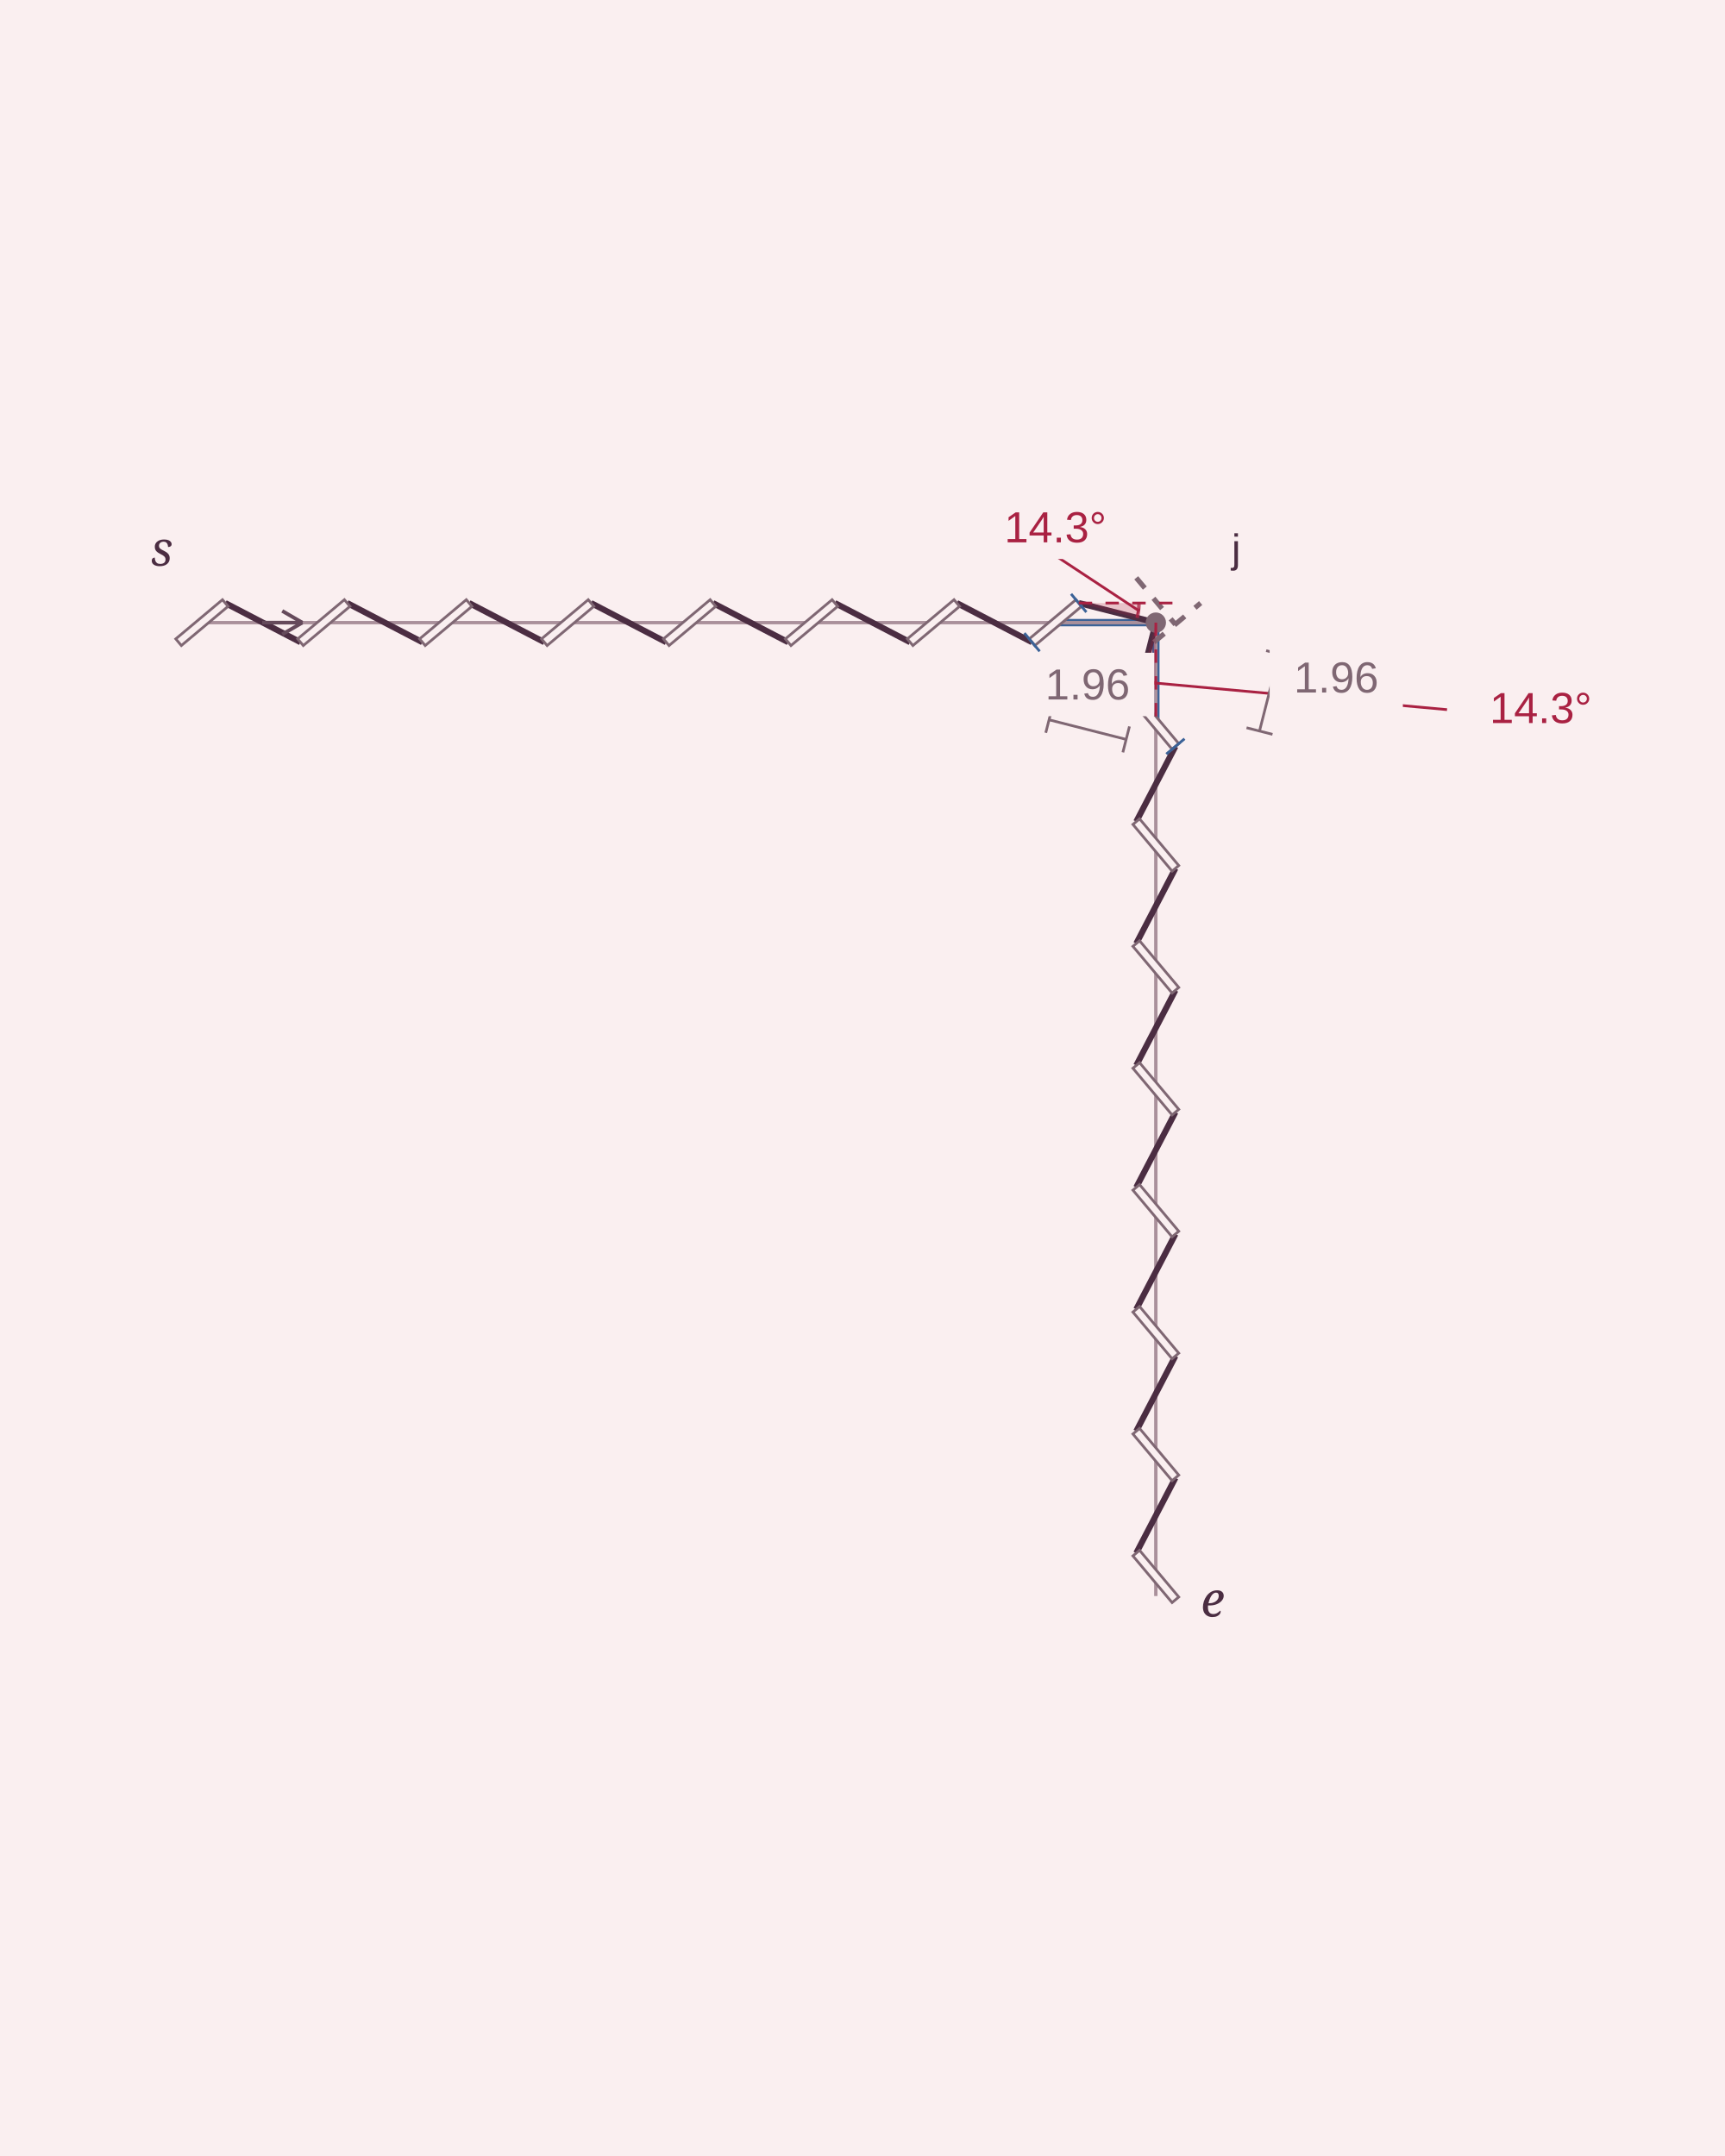
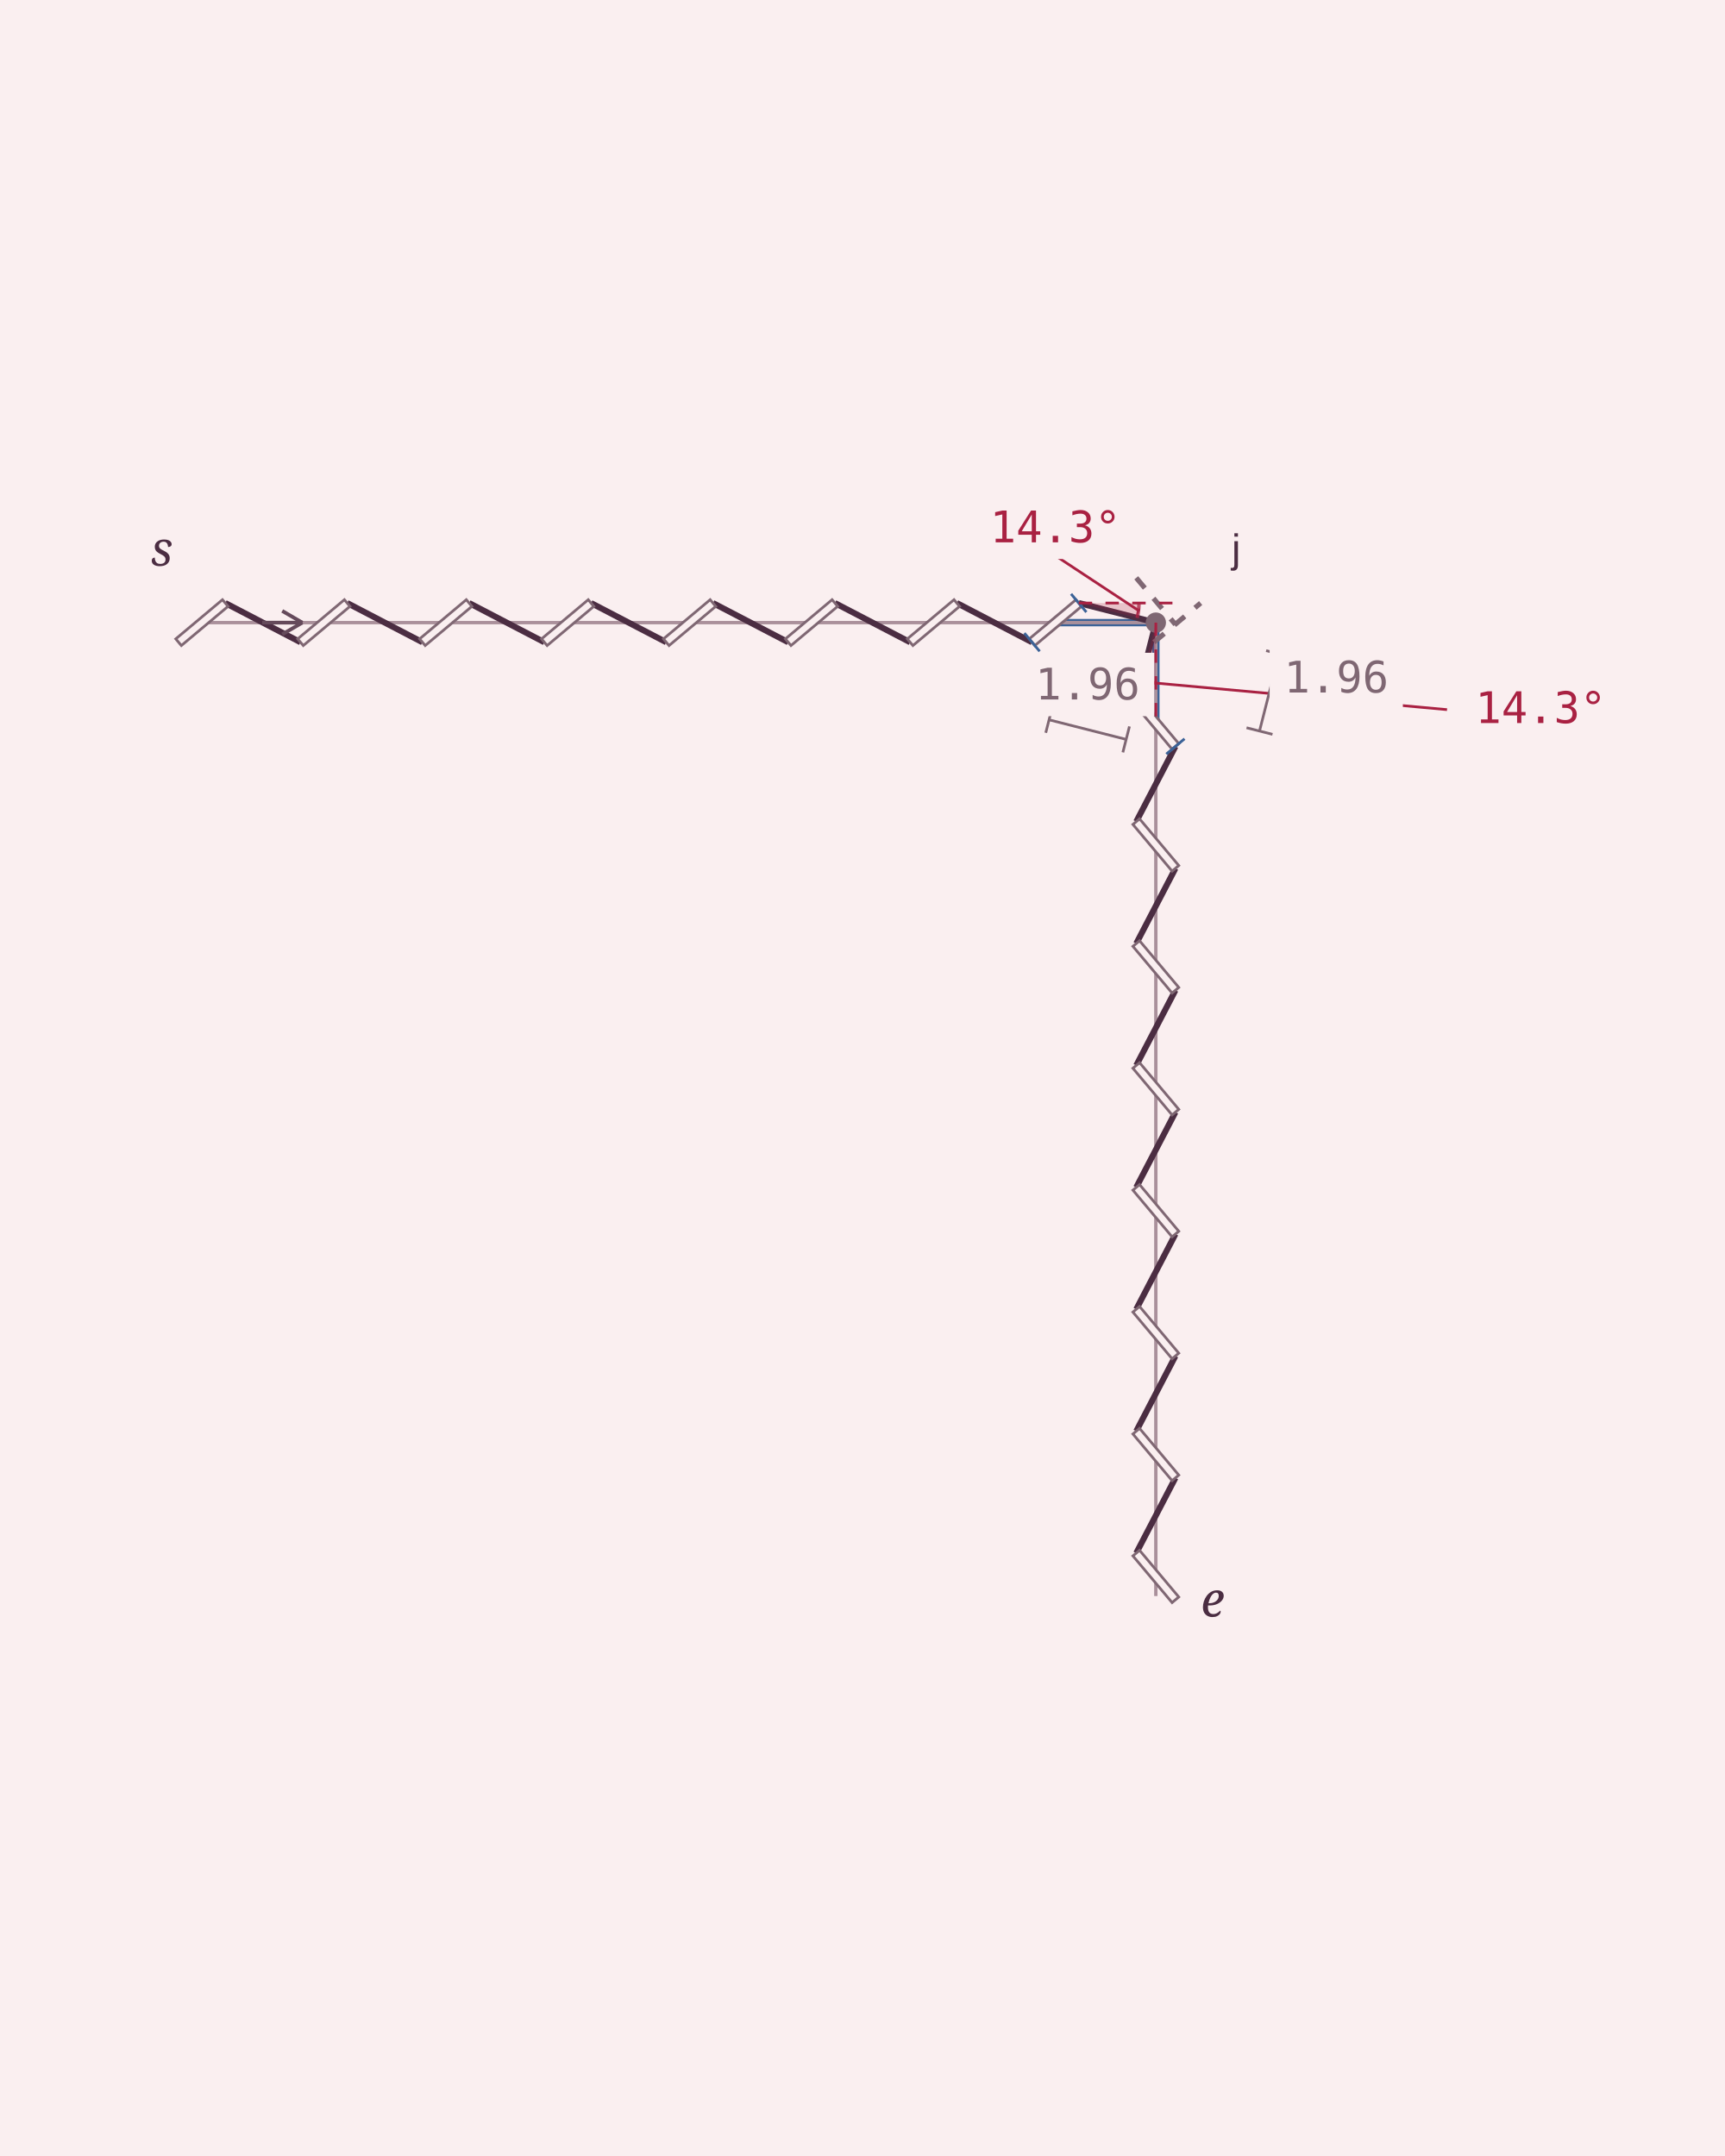
<svg xmlns="http://www.w3.org/2000/svg" width="600" height="750" viewBox="0 0 600 750" role="img" aria-labelledby="title description">
  <rect width="100%" height="100%" fill="#FAEFF0" />
  <g transform="translate(-75.29883 170.0235) scale(1.164214)">
    <line class="adjusted-gap" x1="410" y1="70.012" x2="410" y2="40" stroke="#3B6297" stroke-width="2.2" />
    <line class="adjusted-gap" x1="379.988" y1="40" x2="410" y2="40" stroke="#3B6297" stroke-width="2.2" />
    <line class="guide" x1="125" y1="40" x2="410" y2="40" stroke="#AA909B" stroke-width="1" />
    <line class="guide" x1="410" y1="40" x2="410" y2="330.854" stroke="#AA909B" stroke-width="1" />
    <line class="thread" x1="131.976" y1="34.146" x2="154.451" y2="45.854" stroke="#4B2D42" stroke-width="1.8" />
    <line class="thread" x1="168.403" y1="34.146" x2="190.878" y2="45.854" stroke="#4B2D42" stroke-width="1.8" />
    <line class="thread" x1="204.83" y1="34.146" x2="227.304" y2="45.854" stroke="#4B2D42" stroke-width="1.8" />
    <line class="thread" x1="241.257" y1="34.146" x2="263.731" y2="45.854" stroke="#4B2D42" stroke-width="1.8" />
    <line class="thread" x1="277.684" y1="34.146" x2="300.158" y2="45.854" stroke="#4B2D42" stroke-width="1.8" />
    <line class="thread" x1="314.11" y1="34.146" x2="336.585" y2="45.854" stroke="#4B2D42" stroke-width="1.8" />
    <line class="thread" x1="350.537" y1="34.146" x2="373.012" y2="45.854" stroke="#4B2D42" stroke-width="1.8" />
    <line class="thread" x1="386.964" y1="34.146" x2="410" y2="40" stroke="#4B2D42" stroke-width="1.8" />
    <line class="thread" x1="410" y1="40" x2="404.146" y2="63.036" stroke="#4B2D42" stroke-width="1.8" />
    <line class="thread" x1="415.854" y1="76.988" x2="404.146" y2="99.463" stroke="#4B2D42" stroke-width="1.8" />
    <line class="thread" x1="415.854" y1="113.415" x2="404.146" y2="135.89" stroke="#4B2D42" stroke-width="1.8" />
    <line class="thread" x1="415.854" y1="149.842" x2="404.146" y2="172.316" stroke="#4B2D42" stroke-width="1.8" />
    <line class="thread" x1="415.854" y1="186.269" x2="404.146" y2="208.743" stroke="#4B2D42" stroke-width="1.8" />
    <line class="thread" x1="415.854" y1="222.696" x2="404.146" y2="245.17" stroke="#4B2D42" stroke-width="1.8" />
    <line class="thread" x1="415.854" y1="259.122" x2="404.146" y2="281.597" stroke="#4B2D42" stroke-width="1.8" />
    <line class="thread" x1="415.854" y1="295.549" x2="404.146" y2="318.024" stroke="#4B2D42" stroke-width="1.8" />
    <line class="slit" x1="118.024" y1="45.854" x2="131.976" y2="34.146" stroke="#FAEFF0" stroke-width="2.6" />
    <polygon class="slit-outline" points="118.859,46.85 132.812,35.142 131.141,33.15 117.188,44.858" fill="#FAEFF0" stroke="#7F6773" stroke-width="0.8" />
    <line class="slit" x1="154.451" y1="45.854" x2="168.403" y2="34.146" stroke="#FAEFF0" stroke-width="2.6" />
    <polygon class="slit-outline" points="155.286,46.85 169.239,35.142 167.567,33.15 153.615,44.858" fill="#FAEFF0" stroke="#7F6773" stroke-width="0.8" />
    <line class="slit" x1="190.878" y1="45.854" x2="204.83" y2="34.146" stroke="#FAEFF0" stroke-width="2.6" />
    <polygon class="slit-outline" points="191.713,46.85 205.666,35.142 203.994,33.15 190.042,44.858" fill="#FAEFF0" stroke="#7F6773" stroke-width="0.8" />
    <line class="slit" x1="227.304" y1="45.854" x2="241.257" y2="34.146" stroke="#FAEFF0" stroke-width="2.6" />
    <polygon class="slit-outline" points="228.14,46.85 242.092,35.142 240.421,33.15 226.469,44.858" fill="#FAEFF0" stroke="#7F6773" stroke-width="0.8" />
    <line class="slit" x1="263.731" y1="45.854" x2="277.684" y2="34.146" stroke="#FAEFF0" stroke-width="2.6" />
    <polygon class="slit-outline" points="264.567,46.85 278.519,35.142 276.848,33.15 262.896,44.858" fill="#FAEFF0" stroke="#7F6773" stroke-width="0.8" />
    <line class="slit" x1="300.158" y1="45.854" x2="314.11" y2="34.146" stroke="#FAEFF0" stroke-width="2.6" />
    <polygon class="slit-outline" points="300.994,46.85 314.946,35.142 313.275,33.15 299.323,44.858" fill="#FAEFF0" stroke="#7F6773" stroke-width="0.8" />
    <line class="slit" x1="336.585" y1="45.854" x2="350.537" y2="34.146" stroke="#FAEFF0" stroke-width="2.6" />
    <polygon class="slit-outline" points="337.421,46.85 351.373,35.142 349.702,33.15 335.749,44.858" fill="#FAEFF0" stroke="#7F6773" stroke-width="0.8" />
    <line class="slit" x1="373.012" y1="45.854" x2="386.964" y2="34.146" stroke="#FAEFF0" stroke-width="2.6" />
    <polygon class="slit-outline" points="373.848,46.85 387.8,35.142 386.129,33.15 372.176,44.858" fill="#FAEFF0" stroke="#7F6773" stroke-width="0.8" />
    <line class="adjustment-mark" x1="375.295" y1="48.574" x2="370.729" y2="43.133" stroke="#3B6297" stroke-width="0.8" />
    <line class="adjustment-mark" x1="389.247" y1="36.867" x2="384.681" y2="31.426" stroke="#3B6297" stroke-width="0.8" />
    <line class="virtual" x1="409.439" y1="45.854" x2="423.391" y2="34.146" stroke="#7F6773" stroke-width="1.5" stroke-dasharray="4 4" />
    <line class="slit" x1="404.146" y1="318.024" x2="415.854" y2="331.976" stroke="#FAEFF0" stroke-width="2.6" />
    <polygon class="slit-outline" points="403.15,318.859 414.858,332.812 416.85,331.141 405.142,317.188" fill="#FAEFF0" stroke="#7F6773" stroke-width="0.8" />
    <line class="slit" x1="404.146" y1="281.597" x2="415.854" y2="295.549" stroke="#FAEFF0" stroke-width="2.6" />
    <polygon class="slit-outline" points="403.15,282.433 414.858,296.385 416.85,294.714 405.142,280.761" fill="#FAEFF0" stroke="#7F6773" stroke-width="0.8" />
    <line class="slit" x1="404.146" y1="245.17" x2="415.854" y2="259.122" stroke="#FAEFF0" stroke-width="2.6" />
    <polygon class="slit-outline" points="403.15,246.006 414.858,259.958 416.85,258.287 405.142,244.334" fill="#FAEFF0" stroke="#7F6773" stroke-width="0.8" />
    <line class="slit" x1="404.146" y1="208.743" x2="415.854" y2="222.696" stroke="#FAEFF0" stroke-width="2.6" />
    <polygon class="slit-outline" points="403.15,209.579 414.858,223.531 416.85,221.86 405.142,207.908" fill="#FAEFF0" stroke="#7F6773" stroke-width="0.8" />
    <line class="slit" x1="404.146" y1="172.316" x2="415.854" y2="186.269" stroke="#FAEFF0" stroke-width="2.6" />
    <polygon class="slit-outline" points="403.15,173.152 414.858,187.104 416.85,185.433 405.142,171.481" fill="#FAEFF0" stroke="#7F6773" stroke-width="0.8" />
    <line class="slit" x1="404.146" y1="135.89" x2="415.854" y2="149.842" stroke="#FAEFF0" stroke-width="2.6" />
    <polygon class="slit-outline" points="403.15,136.725 414.858,150.677 416.85,149.006 405.142,135.054" fill="#FAEFF0" stroke="#7F6773" stroke-width="0.8" />
    <line class="slit" x1="404.146" y1="99.463" x2="415.854" y2="113.415" stroke="#FAEFF0" stroke-width="2.6" />
    <polygon class="slit-outline" points="403.15,100.298 414.858,114.251 416.85,112.579 405.142,98.627" fill="#FAEFF0" stroke="#7F6773" stroke-width="0.8" />
    <line class="slit" x1="404.146" y1="63.036" x2="415.854" y2="76.988" stroke="#FAEFF0" stroke-width="2.6" />
    <polygon class="slit-outline" points="403.15,63.871 414.858,77.824 416.85,76.152 405.142,62.2" fill="#FAEFF0" stroke="#7F6773" stroke-width="0.8" />
    <line class="adjustment-mark" x1="401.426" y1="65.319" x2="406.867" y2="60.753" stroke="#3B6297" stroke-width="0.8" />
    <line class="adjustment-mark" x1="413.133" y1="79.271" x2="418.574" y2="74.705" stroke="#3B6297" stroke-width="0.8" />
    <line class="virtual" x1="404.146" y1="26.609" x2="415.854" y2="40.561" stroke="#7F6773" stroke-width="1.5" stroke-dasharray="4 4" />
    <circle class="hole" cx="410" cy="40" r="3.036" fill="#7F6773" />
    <rect class="label-background" x="105.32" y="7.752" width="15.36" height="20.56" fill="#FAEFF0" />
    <text class="notation-start" x="113" y="23" text-anchor="middle" font-family="Cambria" font-size="14.4" font-style="italic" fill="#4B2D42">s</text>
    <line class="direction" x1="143" y1="40" x2="155" y2="40" stroke="#654A5B" stroke-width="1.1" />
    <line class="direction" x1="155" y1="40" x2="149" y2="36.5" stroke="#654A5B" stroke-width="1.1" />
    <line class="direction" x1="155" y1="40" x2="149" y2="43.5" stroke="#654A5B" stroke-width="1.1" />
    <rect class="label-background" x="419.32" y="321.752" width="15.36" height="20.56" fill="#FAEFF0" />
    <text class="notation-end" x="427" y="337" text-anchor="middle" font-family="Cambria" font-size="14.4" font-style="italic" fill="#4B2D42">e</text>
    <rect class="label-background" x="427.1" y="8.96" width="13.8" height="17.8" fill="#FAEFF0" />
    <text class="notation-junction" x="434" y="22" text-anchor="middle" font-family="Arial" font-size="12" fill="#4B2D42">j</text>
    <polygon class="angle-wedge" points="386.964,34.146 404.964,34.146 404.962,34.426 404.955,34.706 404.945,34.986 404.929,35.265 404.91,35.545 404.886,35.824 404.858,36.102 404.825,36.38 404.788,36.658 404.747,36.935 404.701,37.211 404.652,37.486 404.598,37.761 404.539,38.035 404.477,38.308 404.41,38.579" fill="#A92142" fill-opacity="0.22" />
    <line class="angle-reference" x1="386.964" y1="34.146" x2="414.964" y2="34.146" stroke="#A92142" stroke-width="0.8" stroke-dasharray="4 4" />
    <line class="thread-angle" x1="404.964" y1="34.146" x2="404.962" y2="34.426" stroke="#A92142" stroke-width="1" />
    <line class="thread-angle" x1="404.962" y1="34.426" x2="404.955" y2="34.706" stroke="#A92142" stroke-width="1" />
    <line class="thread-angle" x1="404.955" y1="34.706" x2="404.945" y2="34.986" stroke="#A92142" stroke-width="1" />
    <line class="thread-angle" x1="404.945" y1="34.986" x2="404.929" y2="35.265" stroke="#A92142" stroke-width="1" />
    <line class="thread-angle" x1="404.929" y1="35.265" x2="404.91" y2="35.545" stroke="#A92142" stroke-width="1" />
    <line class="thread-angle" x1="404.91" y1="35.545" x2="404.886" y2="35.824" stroke="#A92142" stroke-width="1" />
    <line class="thread-angle" x1="404.886" y1="35.824" x2="404.858" y2="36.102" stroke="#A92142" stroke-width="1" />
    <line class="thread-angle" x1="404.858" y1="36.102" x2="404.825" y2="36.38" stroke="#A92142" stroke-width="1" />
    <line class="thread-angle" x1="404.825" y1="36.38" x2="404.788" y2="36.658" stroke="#A92142" stroke-width="1" />
    <line class="thread-angle" x1="404.788" y1="36.658" x2="404.747" y2="36.935" stroke="#A92142" stroke-width="1" />
    <line class="thread-angle" x1="404.747" y1="36.935" x2="404.701" y2="37.211" stroke="#A92142" stroke-width="1" />
    <line class="thread-angle" x1="404.701" y1="37.211" x2="404.652" y2="37.486" stroke="#A92142" stroke-width="1" />
    <line class="thread-angle" x1="404.652" y1="37.486" x2="404.598" y2="37.761" stroke="#A92142" stroke-width="1" />
    <line class="thread-angle" x1="404.598" y1="37.761" x2="404.539" y2="38.035" stroke="#A92142" stroke-width="1" />
    <line class="thread-angle" x1="404.539" y1="38.035" x2="404.477" y2="38.308" stroke="#A92142" stroke-width="1" />
    <line class="thread-angle" x1="404.477" y1="38.308" x2="404.41" y2="38.579" stroke="#A92142" stroke-width="1" />
    <line class="angle-leader" x1="380" y1="20" x2="404.825" y2="36.38" stroke="#A92142" stroke-width="0.8" />
    <rect class="label-background" x="355.875" y="2.04" width="48.25" height="18.95" fill="#FAEFF0" />
-     <text class="thread-angle-value" x="380" y="16" text-anchor="middle" font-family="Arial" font-size="13" fill="#A92142">14.3°</text>
+     <text class="thread-angle-value" x="380" y="16" text-anchor="middle" font-family="Consolas" font-size="13" fill="#A92142">14.3°</text>
    <polygon class="angle-wedge" points="410,40 410,58 409.72,57.998 409.44,57.991 409.16,57.98 408.881,57.965 408.602,57.946 408.323,57.922 408.044,57.893 407.766,57.861 407.489,57.824 407.212,57.783 406.936,57.737 406.66,57.687 406.385,57.633 406.112,57.575 405.839,57.512 405.567,57.446" fill="#A92142" fill-opacity="0.22" />
    <line class="angle-reference" x1="410" y1="40" x2="410" y2="68" stroke="#A92142" stroke-width="0.8" stroke-dasharray="4 4" />
    <line class="thread-angle" x1="410" y1="58" x2="409.72" y2="57.998" stroke="#A92142" stroke-width="1" />
    <line class="thread-angle" x1="409.72" y1="57.998" x2="409.44" y2="57.991" stroke="#A92142" stroke-width="1" />
    <line class="thread-angle" x1="409.44" y1="57.991" x2="409.16" y2="57.98" stroke="#A92142" stroke-width="1" />
    <line class="thread-angle" x1="409.16" y1="57.98" x2="408.881" y2="57.965" stroke="#A92142" stroke-width="1" />
    <line class="thread-angle" x1="408.881" y1="57.965" x2="408.602" y2="57.946" stroke="#A92142" stroke-width="1" />
    <line class="thread-angle" x1="408.602" y1="57.946" x2="408.323" y2="57.922" stroke="#A92142" stroke-width="1" />
    <line class="thread-angle" x1="408.323" y1="57.922" x2="408.044" y2="57.893" stroke="#A92142" stroke-width="1" />
    <line class="thread-angle" x1="408.044" y1="57.893" x2="407.766" y2="57.861" stroke="#A92142" stroke-width="1" />
    <line class="thread-angle" x1="407.766" y1="57.861" x2="407.489" y2="57.824" stroke="#A92142" stroke-width="1" />
    <line class="thread-angle" x1="407.489" y1="57.824" x2="407.212" y2="57.783" stroke="#A92142" stroke-width="1" />
    <line class="thread-angle" x1="407.212" y1="57.783" x2="406.936" y2="57.737" stroke="#A92142" stroke-width="1" />
    <line class="thread-angle" x1="406.936" y1="57.737" x2="406.66" y2="57.687" stroke="#A92142" stroke-width="1" />
    <line class="thread-angle" x1="406.66" y1="57.687" x2="406.385" y2="57.633" stroke="#A92142" stroke-width="1" />
    <line class="thread-angle" x1="406.385" y1="57.633" x2="406.112" y2="57.575" stroke="#A92142" stroke-width="1" />
    <line class="thread-angle" x1="406.112" y1="57.575" x2="405.839" y2="57.512" stroke="#A92142" stroke-width="1" />
    <line class="thread-angle" x1="405.839" y1="57.512" x2="405.567" y2="57.446" stroke="#A92142" stroke-width="1" />
    <line class="angle-leader" x1="497" y1="66" x2="407.766" y2="57.861" stroke="#A92142" stroke-width="0.8" />
    <rect class="label-background" x="500.875" y="56.04" width="48.25" height="18.95" fill="#FAEFF0" />
-     <text class="thread-angle-value" x="525" y="70" text-anchor="middle" font-family="Arial" font-size="13" fill="#A92142">14.3°</text>
+     <text class="thread-angle-value" x="525" y="70" text-anchor="middle" font-family="Consolas" font-size="13" fill="#A92142">14.3°</text>
    <line class="thread-length-dimension" x1="378.098" y1="69.037" x2="401.134" y2="74.891" stroke="#7F6773" stroke-width="0.8" />
    <line class="thread-length-dimension" x1="377.113" y1="72.914" x2="379.083" y2="65.161" stroke="#7F6773" stroke-width="0.8" />
    <line class="thread-length-dimension" x1="400.149" y1="78.768" x2="402.119" y2="71.014" stroke="#7F6773" stroke-width="0.8" />
    <rect class="label-background" x="369.716" y="49.004" width="39.8" height="18.95" fill="#FAEFF0" />
-     <text class="thread-length-value" x="389.616" y="62.964" text-anchor="middle" font-family="Arial" font-size="13" fill="#7F6773">1.96</text>
+     <text class="thread-length-value" x="389.616" y="62.964" text-anchor="middle" font-family="Consolas" font-size="13" fill="#7F6773">1.96</text>
    <line class="thread-length-dimension" x1="446.83" y1="49.359" x2="440.976" y2="72.395" stroke="#7F6773" stroke-width="0.8" />
    <line class="thread-length-dimension" x1="442.953" y1="48.374" x2="450.706" y2="50.344" stroke="#7F6773" stroke-width="0.8" />
    <line class="thread-length-dimension" x1="437.099" y1="71.409" x2="444.853" y2="73.38" stroke="#7F6773" stroke-width="0.8" />
    <rect class="label-background" x="444.003" y="46.917" width="39.8" height="18.95" fill="#FAEFF0" />
-     <text class="thread-length-value" x="463.903" y="60.877" text-anchor="middle" font-family="Arial" font-size="13" fill="#7F6773">1.96</text>
+     <text class="thread-length-value" x="463.903" y="60.877" text-anchor="middle" font-family="Consolas" font-size="13" fill="#7F6773">1.96</text>
  </g>
</svg>
